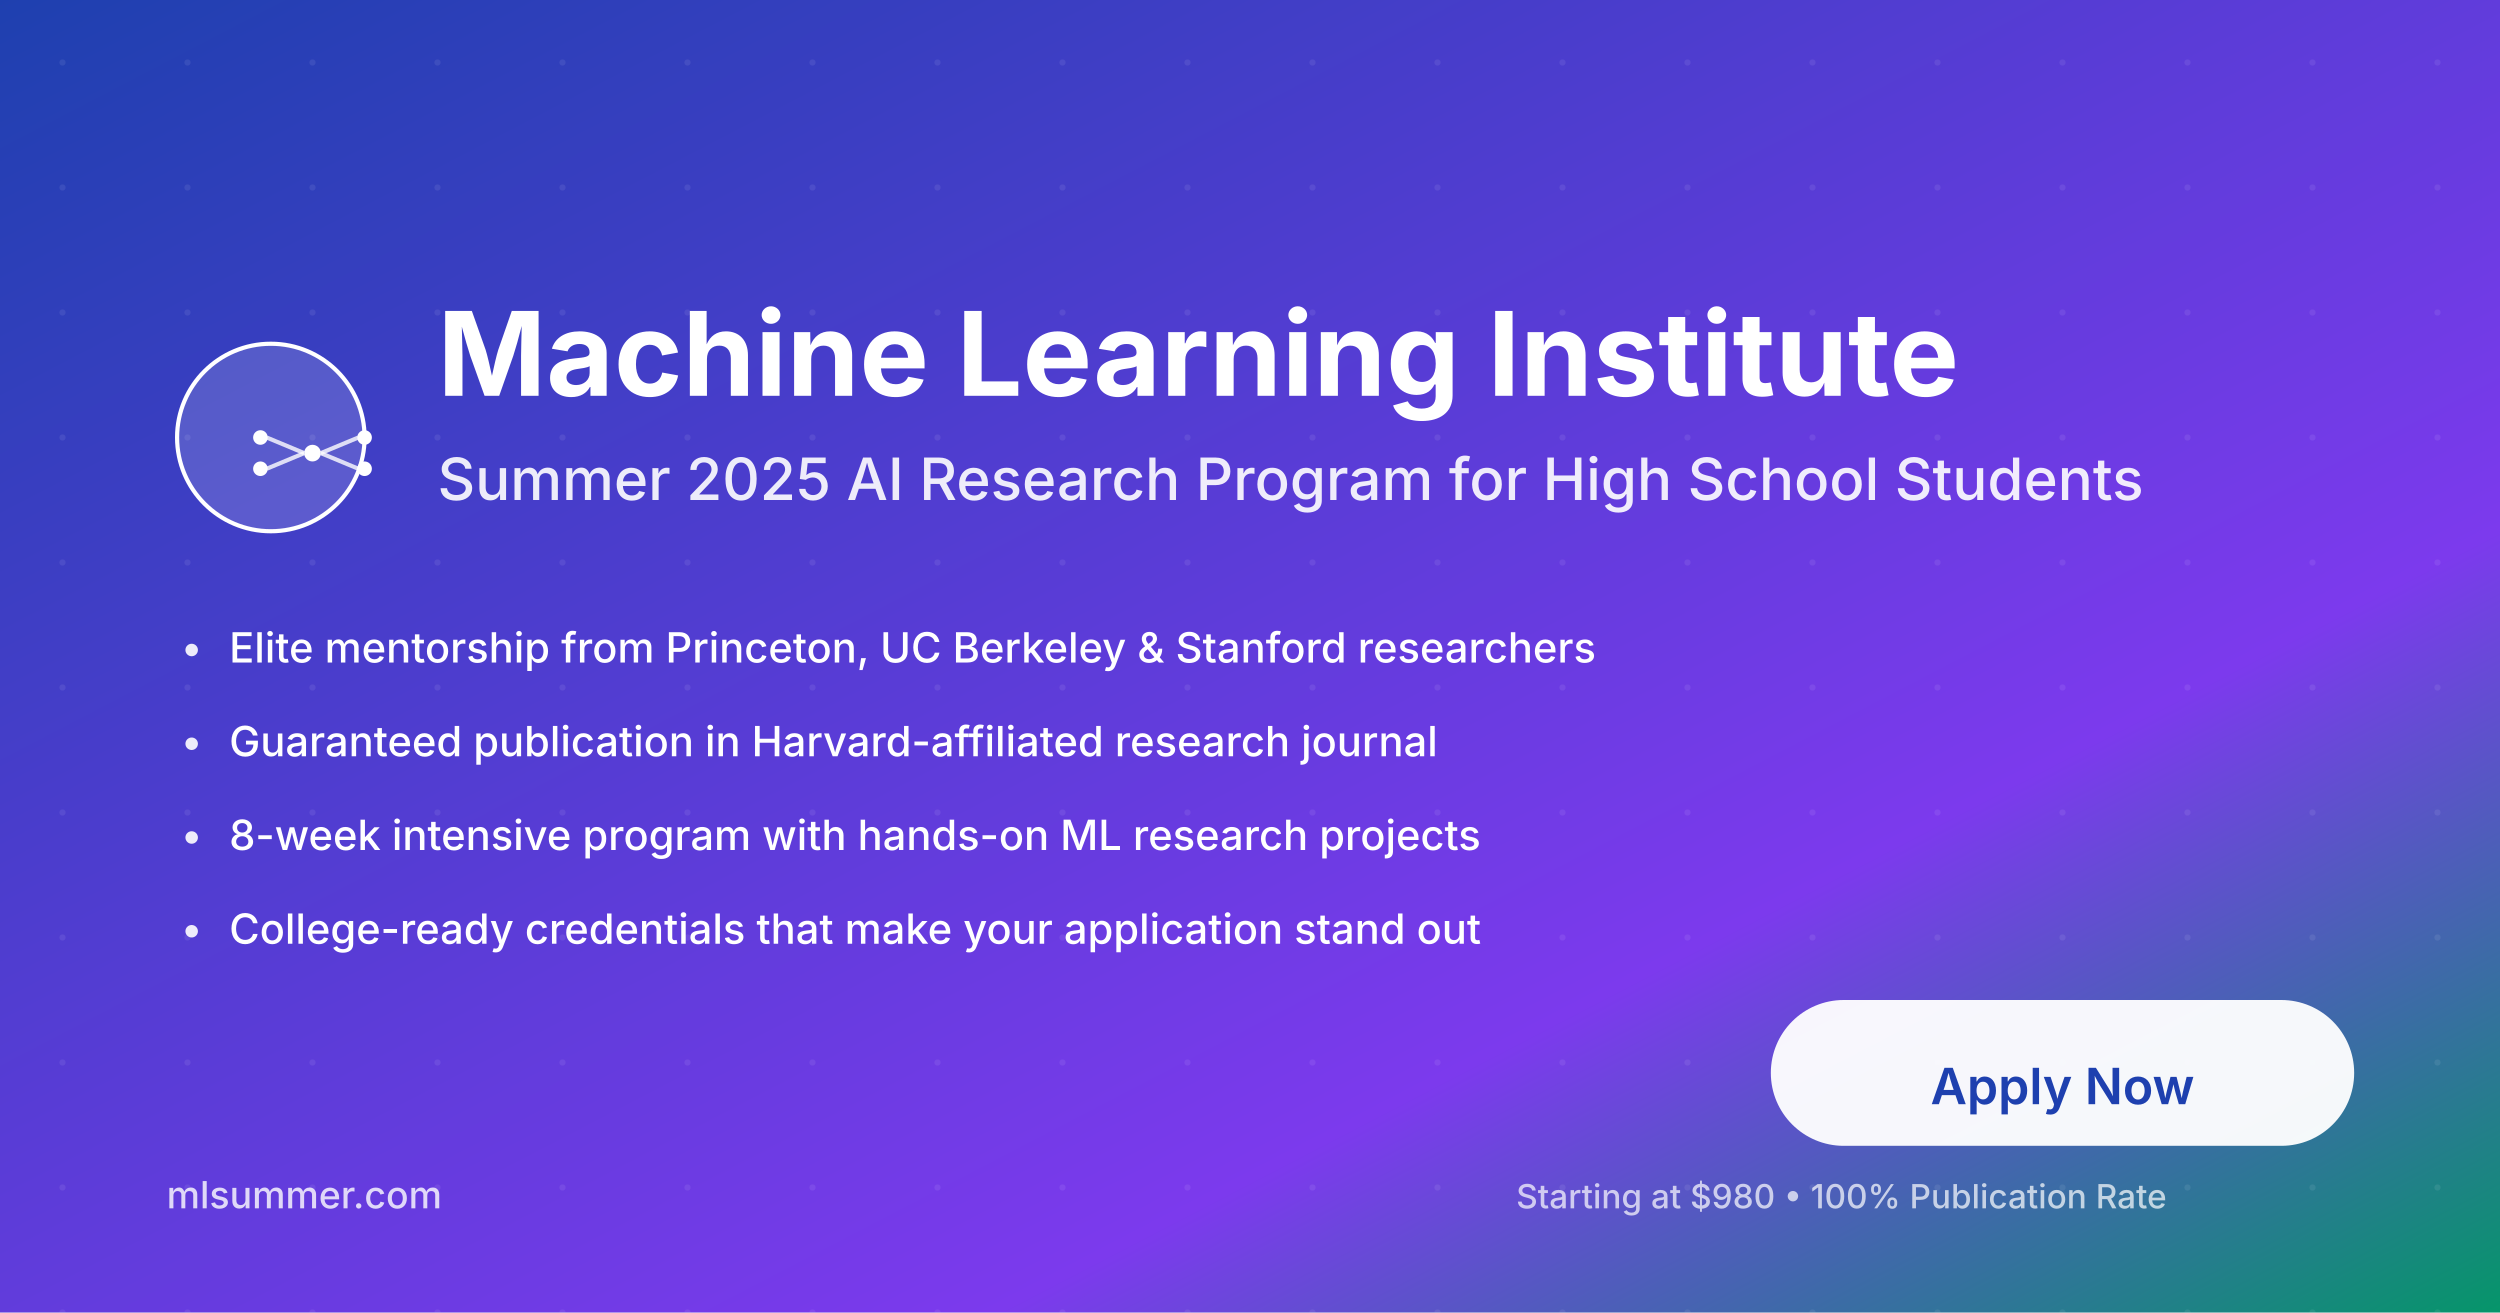
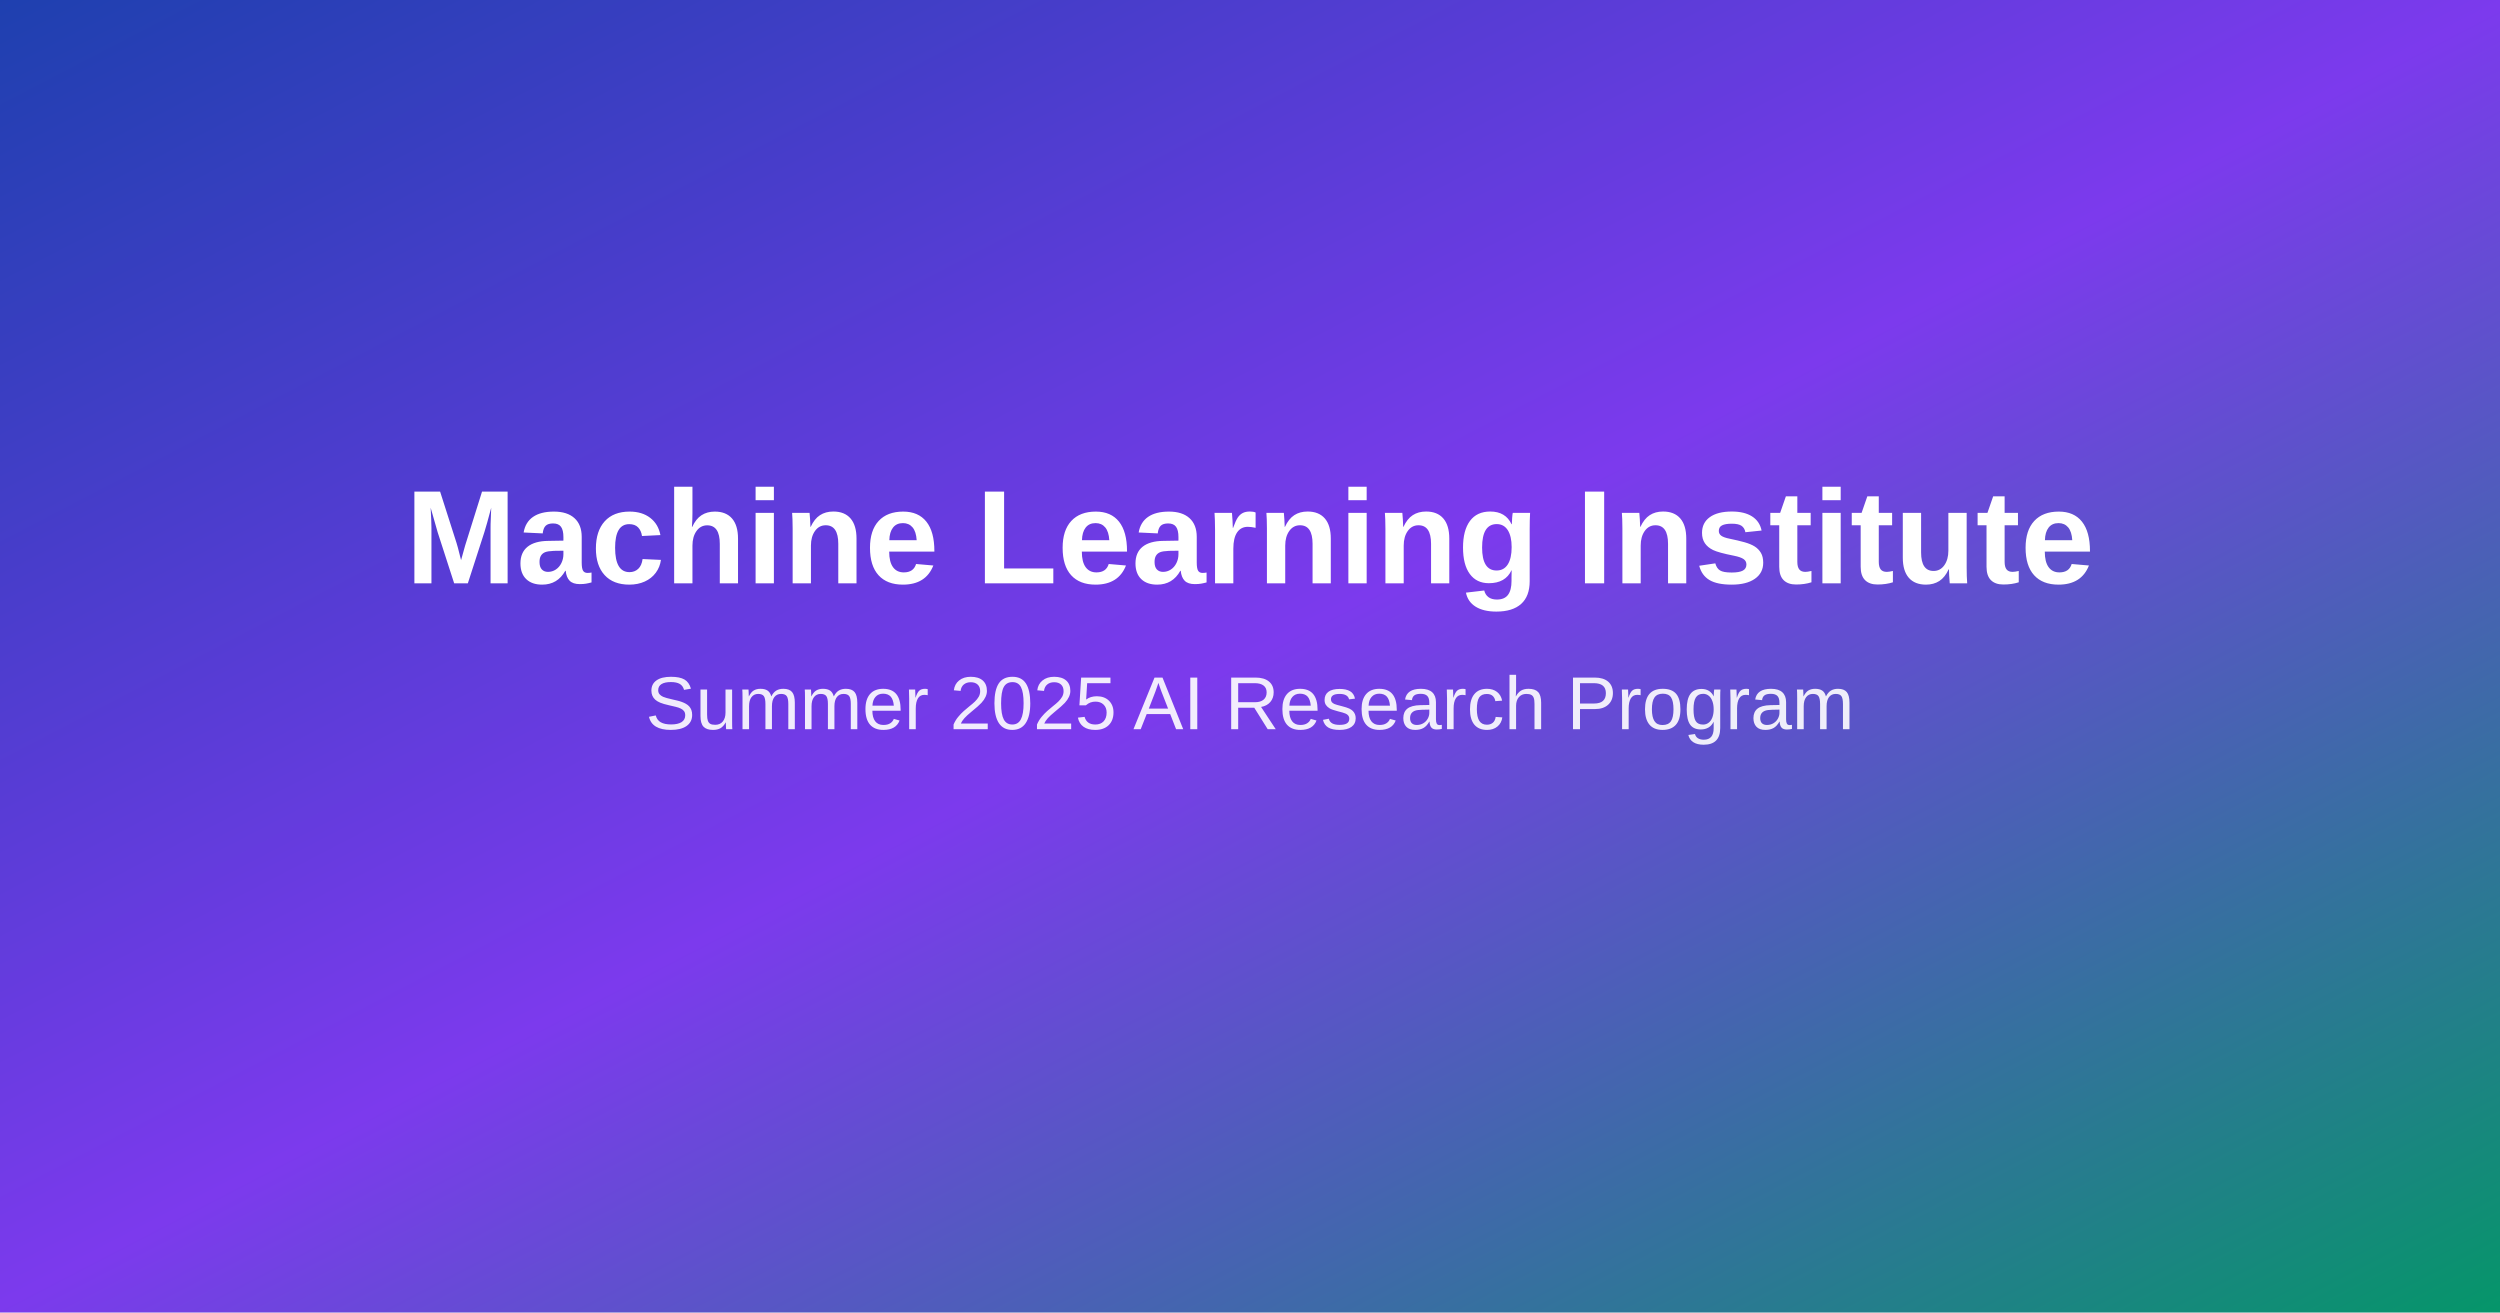
<svg xmlns="http://www.w3.org/2000/svg" width="1200" height="630" viewBox="0 0 1200 630" fill="none">
-   <rect width="1200" height="630" fill="url(#bgGradient)" />
-   <g opacity="0.08">
-     <pattern id="dots" x="0" y="0" width="60" height="60" patternUnits="userSpaceOnUse">
-       <circle cx="30" cy="30" r="1.5" fill="white" />
-     </pattern>
-     <rect width="1200" height="630" fill="url(#dots)" />
-   </g>
-   <g transform="translate(80, 120)">
-     <g transform="translate(0, 40)">
-       <circle cx="50" cy="50" r="45" fill="rgba(255,255,255,0.15)" stroke="white" stroke-width="2" />
-       <g transform="translate(30, 30)" stroke="white" stroke-width="2" fill="white">
-         <circle cx="15" cy="20" r="2.5" />
-         <circle cx="15" cy="35" r="2.5" />
-         <circle cx="40" cy="27.5" r="3" />
-         <circle cx="65" cy="20" r="2.5" />
-         <circle cx="65" cy="35" r="2.5" />
-         <line x1="18" y1="20" x2="36" y2="27.5" opacity="0.8" />
-         <line x1="18" y1="35" x2="36" y2="27.5" opacity="0.8" />
-         <line x1="44" y1="27.5" x2="62" y2="20" opacity="0.8" />
-         <line x1="44" y1="27.5" x2="62" y2="35" opacity="0.8" />
-       </g>
-     </g>
-     <text x="130" y="70" font-family="Inter, Arial, sans-serif" font-size="56" font-weight="700" fill="white">
-       Machine Learning Institute
-     </text>
-     <text x="130" y="120" font-family="Inter, Arial, sans-serif" font-size="28" font-weight="500" fill="rgba(255,255,255,0.9)">
-       Summer 2025 AI Research Program for High School Students
-     </text>
-     <g transform="translate(0, 180)" font-family="Inter, Arial, sans-serif" font-size="20" fill="white">
-       <g transform="translate(0, 0)">
-         <circle cx="12" cy="12" r="3" fill="rgba(255,255,255,0.9)" />
-         <text x="30" y="18" font-weight="500">Elite mentorship from Princeton, UC Berkeley &amp; Stanford researchers</text>
-       </g>
-       <g transform="translate(0, 45)">
-         <circle cx="12" cy="12" r="3" fill="rgba(255,255,255,0.9)" />
-         <text x="30" y="18" font-weight="500">Guaranteed publication in Harvard-affiliated research journal</text>
-       </g>
-       <g transform="translate(0, 90)">
-         <circle cx="12" cy="12" r="3" fill="rgba(255,255,255,0.9)" />
-         <text x="30" y="18" font-weight="500">8-week intensive program with hands-on ML research projects</text>
-       </g>
-       <g transform="translate(0, 135)">
-         <circle cx="12" cy="12" r="3" fill="rgba(255,255,255,0.9)" />
-         <text x="30" y="18" font-weight="500">College-ready credentials that make your application stand out</text>
-       </g>
-     </g>
-   </g>
-   <g transform="translate(850, 480)">
-     <rect width="280" height="70" rx="35" fill="white" opacity="0.95" />
-     <text x="140" y="50" font-family="Inter, Arial, sans-serif" font-size="24" font-weight="600" fill="#1e40af" text-anchor="middle">
-       Apply Now
-     </text>
-   </g>
-   <text x="80" y="580" font-family="Inter, Arial, sans-serif" font-size="18" font-weight="500" fill="rgba(255,255,255,0.8)">
-     mlsummer.com
+   <rect width="1200" height="630" fill="url(#gradient)" />
+   <text x="600" y="280" font-family="Arial, sans-serif" font-size="64" font-weight="bold" fill="white" text-anchor="middle">
+     Machine Learning Institute
  </text>
-   <text x="1040" y="580" font-family="Inter, Arial, sans-serif" font-size="16" font-weight="500" fill="rgba(255,255,255,0.7)" text-anchor="end">
-     Starting at $980 • 100% Publication Rate
+   <text x="600" y="350" font-family="Arial, sans-serif" font-size="36" font-weight="normal" fill="rgba(255,255,255,0.9)" text-anchor="middle">
+     Summer 2025 AI Research Program
  </text>
  <defs>
-     <linearGradient id="bgGradient" x1="0%" y1="0%" x2="100%" y2="100%">
+     <linearGradient id="gradient" x1="0%" y1="0%" x2="100%" y2="100%">
      <stop offset="0%" stop-color="#1e40af" />
-       <stop offset="70%" stop-color="#7c3aed" />
+       <stop offset="50%" stop-color="#7c3aed" />
      <stop offset="100%" stop-color="#059669" />
    </linearGradient>
  </defs>
</svg>
